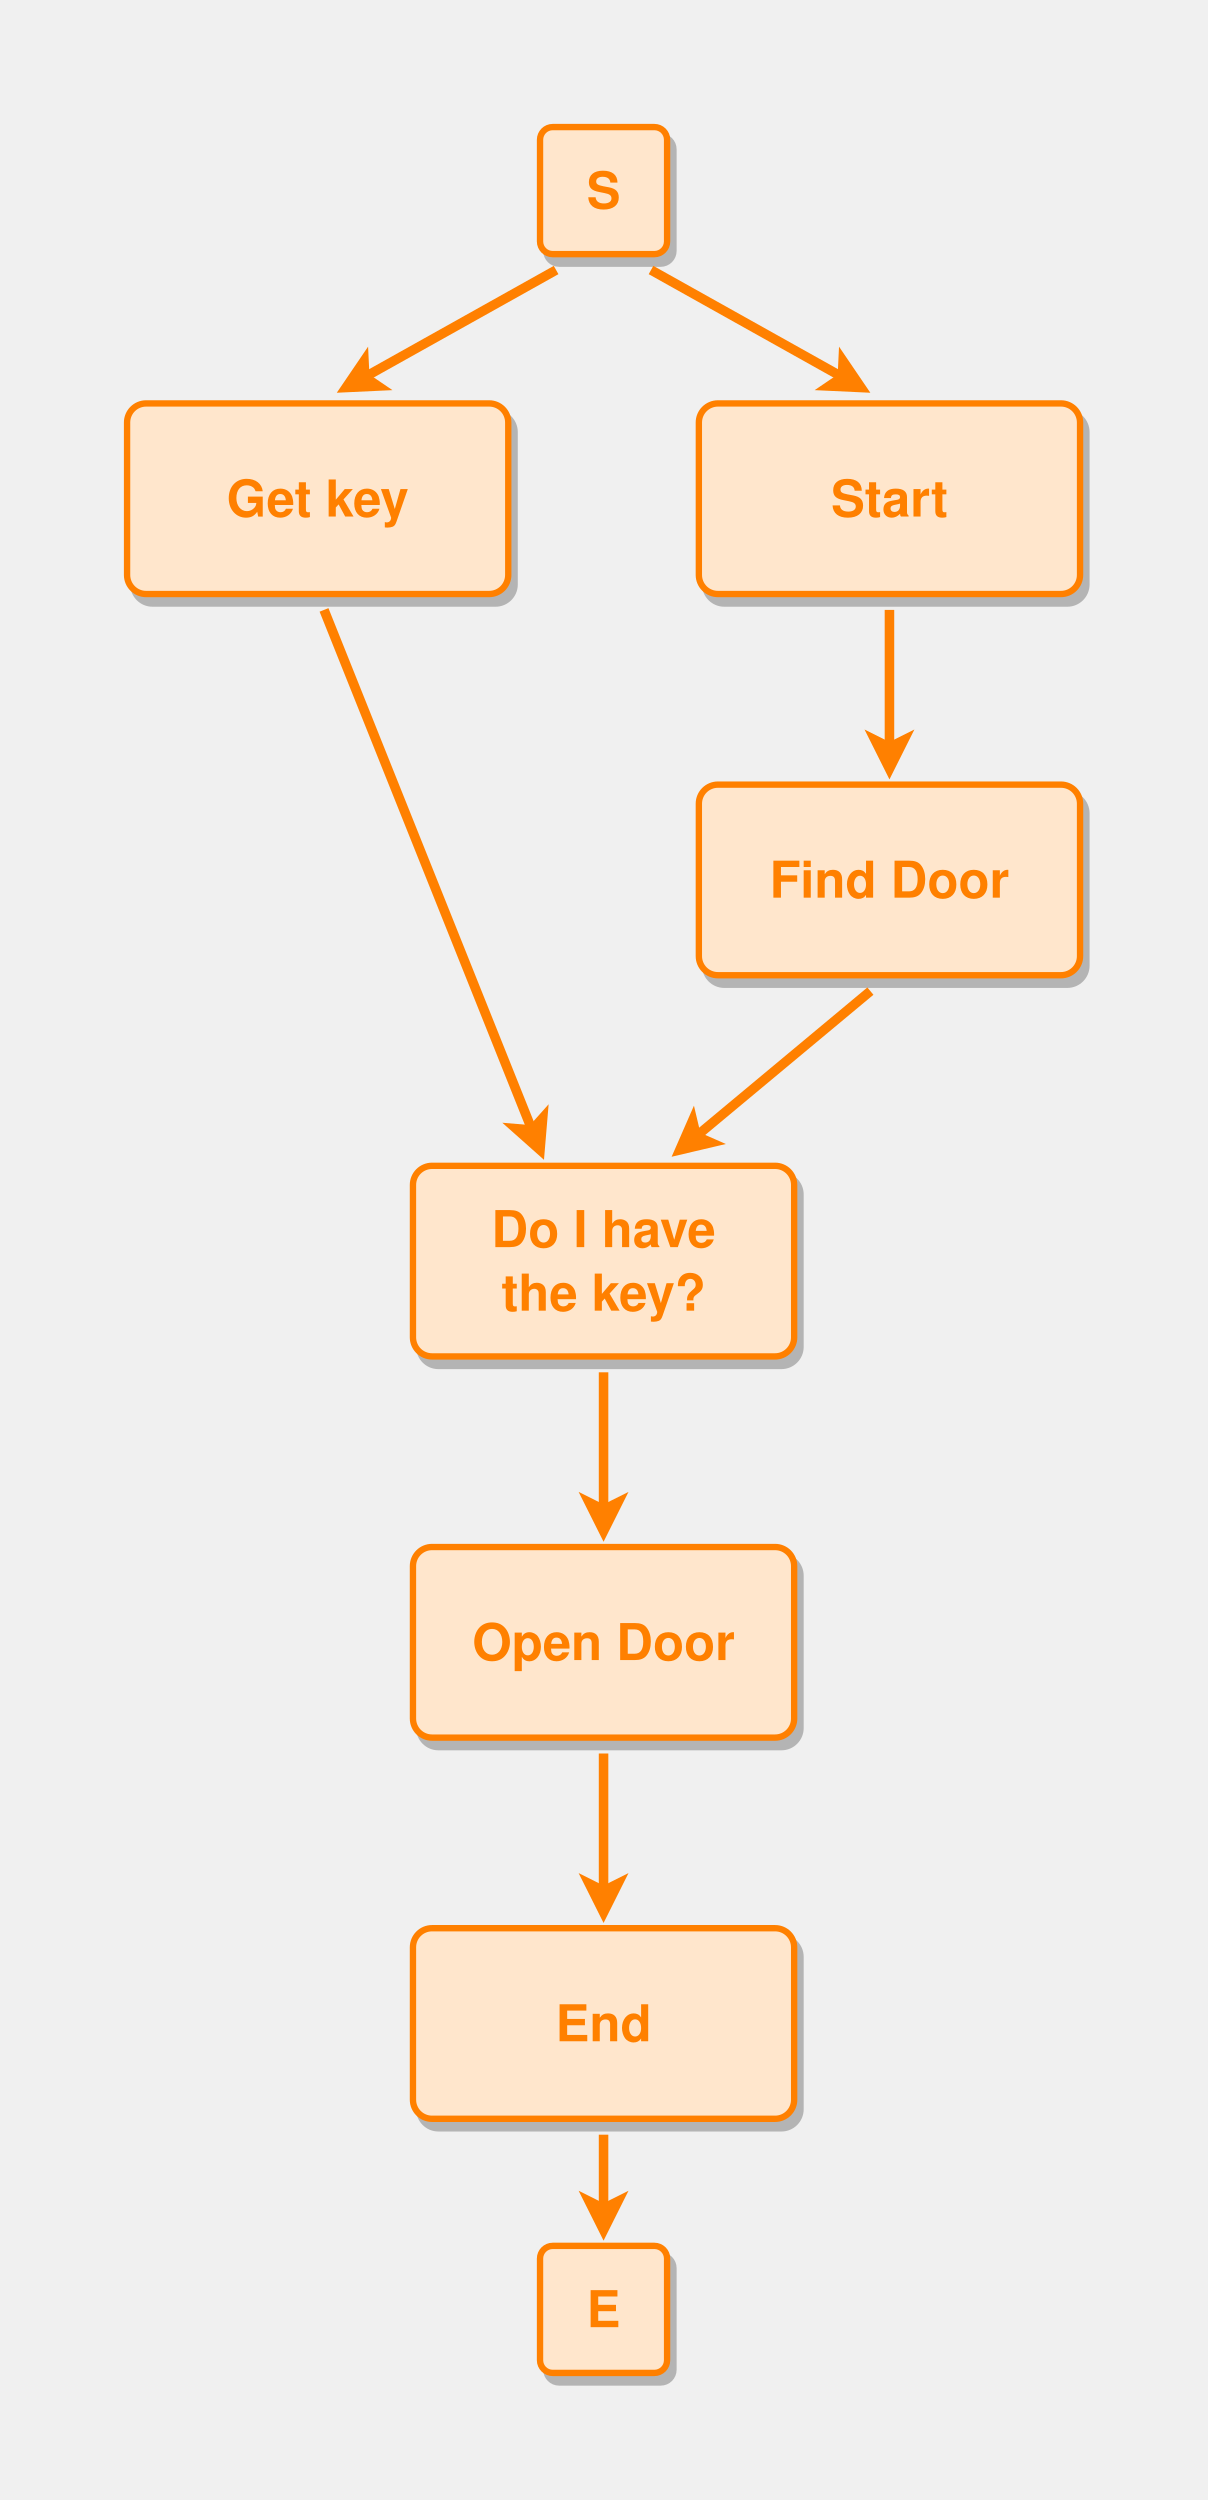
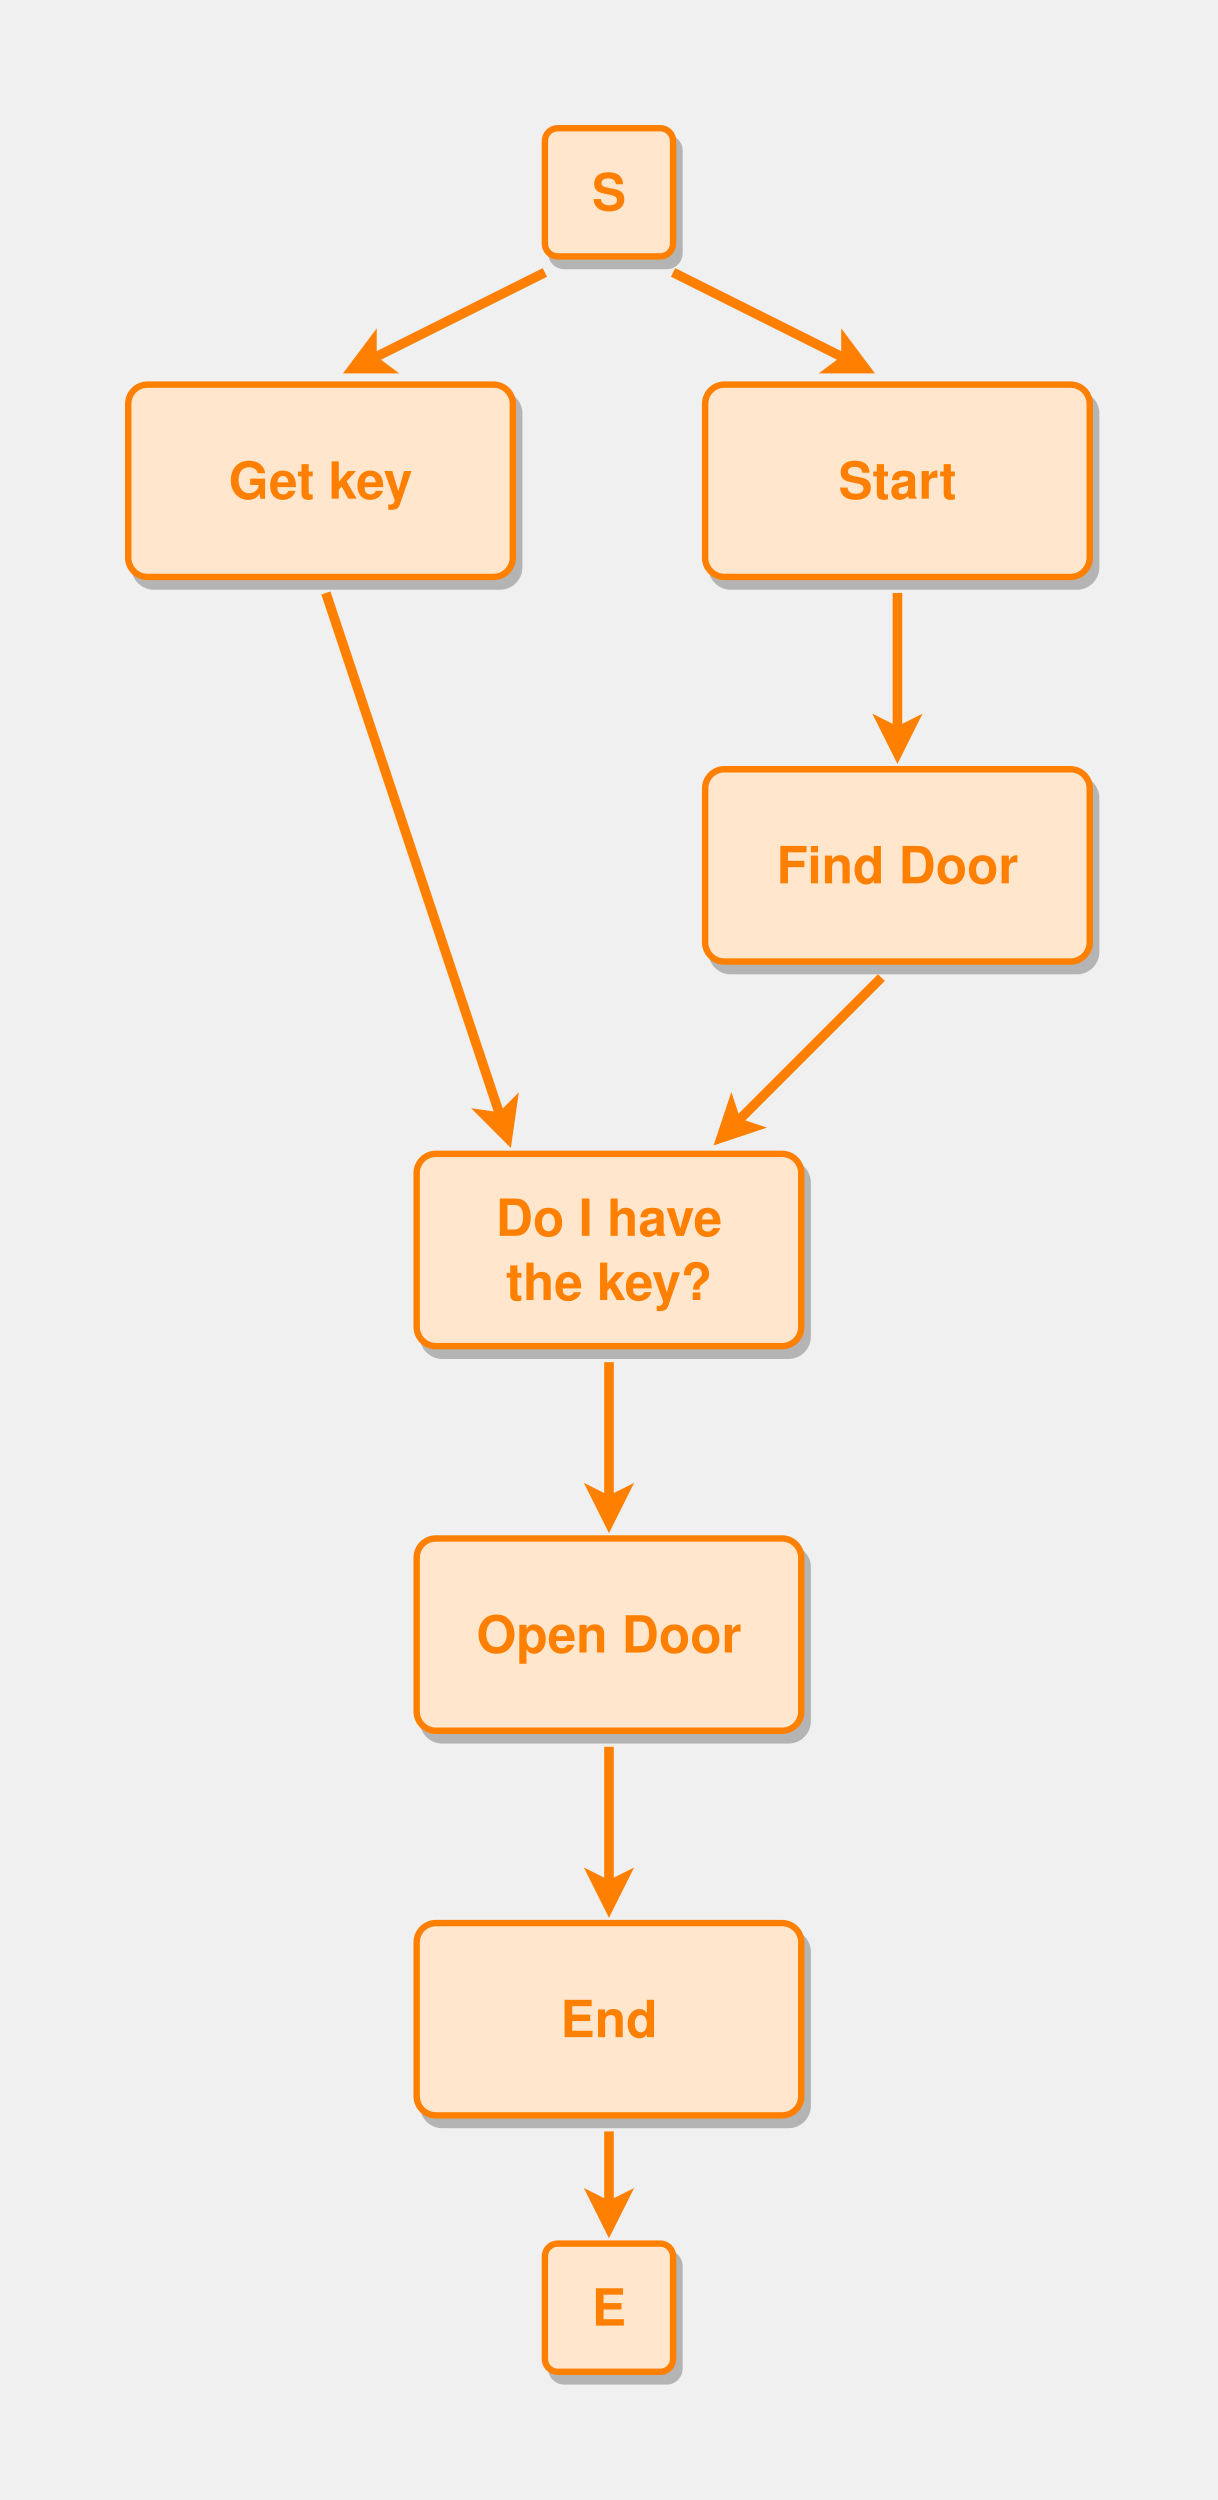
- <svg xmlns="http://www.w3.org/2000/svg" width="380" height="787" viewBox="0 0 380 787">
+ <svg xmlns="http://www.w3.org/2000/svg" width="380" height="780" viewBox="0 0 380 780">
  <defs>
  </defs>
  <g id="container-shells">
  </g>
  <g id="node-shadows">
-     <rect x="130" y="367" width="120" height="60" rx="6" ry="6" fill="#000000" stroke="#000000" stroke-width="2" opacity="0.25" transform="translate(2,3)" />
-     <rect x="130" y="607" width="120" height="60" rx="6" ry="6" fill="#000000" stroke="#000000" stroke-width="2" opacity="0.25" transform="translate(2,3)" />
-     <rect x="220" y="247" width="120" height="60" rx="6" ry="6" fill="#000000" stroke="#000000" stroke-width="2" opacity="0.25" transform="translate(2,3)" />
-     <rect x="40" y="127" width="120" height="60" rx="6" ry="6" fill="#000000" stroke="#000000" stroke-width="2" opacity="0.25" transform="translate(2,3)" />
-     <rect x="130" y="487" width="120" height="60" rx="6" ry="6" fill="#000000" stroke="#000000" stroke-width="2" opacity="0.25" transform="translate(2,3)" />
-     <rect x="220" y="127" width="120" height="60" rx="6" ry="6" fill="#000000" stroke="#000000" stroke-width="2" opacity="0.25" transform="translate(2,3)" />
+     <rect x="130" y="360" width="120" height="60" rx="6" ry="6" fill="#000000" stroke="#000000" stroke-width="2" opacity="0.25" transform="translate(2,3)" />
+     <rect x="130" y="600" width="120" height="60" rx="6" ry="6" fill="#000000" stroke="#000000" stroke-width="2" opacity="0.25" transform="translate(2,3)" />
+     <rect x="220" y="240" width="120" height="60" rx="6" ry="6" fill="#000000" stroke="#000000" stroke-width="2" opacity="0.25" transform="translate(2,3)" />
+     <rect x="40" y="120" width="120" height="60" rx="6" ry="6" fill="#000000" stroke="#000000" stroke-width="2" opacity="0.25" transform="translate(2,3)" />
+     <rect x="130" y="480" width="120" height="60" rx="6" ry="6" fill="#000000" stroke="#000000" stroke-width="2" opacity="0.25" transform="translate(2,3)" />
+     <rect x="220" y="120" width="120" height="60" rx="6" ry="6" fill="#000000" stroke="#000000" stroke-width="2" opacity="0.25" transform="translate(2,3)" />
    <rect x="170" y="40" width="40" height="40" rx="4" ry="4" fill="#000000" stroke="#000000" stroke-width="2" opacity="0.25" transform="translate(2,3)" />
-     <rect x="170" y="707" width="40" height="40" rx="4" ry="4" fill="#000000" stroke="#000000" stroke-width="2" opacity="0.25" transform="translate(2,3)" />
+     <rect x="170" y="700" width="40" height="40" rx="4" ry="4" fill="#000000" stroke="#000000" stroke-width="2" opacity="0.25" transform="translate(2,3)" />
  </g>
  <g id="edges">
-     <g class="edge" data-edge-idx="0" data-edge-base="leadsto" data-edge-from="1" data-edge-to="5">
-       <line x1="190.00" y1="432.00" x2="190.00" y2="475.25" stroke="#ff8000" stroke-width="3" />
-       <path d="M 190.00 482.00 L 185.50 473.00 L 190.00 475.25 L 194.50 473.00 Z" fill="#ff8000" stroke="#ff8000" stroke-width="3" stroke-miterlimit="10" />
-       <text x="190" y="453" text-anchor="middle" dominant-baseline="middle" font-family="Helvetica,Inter,Segoe UI,Arial" font-size="11" paint-order="stroke" stroke="#ffffff" stroke-width="3" stroke-linejoin="round" fill="#ff8000">
-       </text>
+     <g class="edge" data-edge-idx="0" data-edge-base="leadsto" data-edge-from="6" data-edge-to="3">
+       <line x1="280.00" y1="185.00" x2="280.00" y2="228.25" stroke="#ff8000" stroke-width="3" />
+       <path d="M 280.00 235.00 L 275.50 226.00 L 280.00 228.25 L 284.50 226.00 Z" fill="#ff8000" stroke="#ff8000" stroke-width="3" stroke-miterlimit="10" />
    </g>
-     <g class="edge" data-edge-idx="1" data-edge-base="leadsto" data-edge-from="2" data-edge-to="8">
-       <line x1="190.00" y1="672.00" x2="190.00" y2="695.25" stroke="#ff8000" stroke-width="3" />
-       <path d="M 190.00 702.00 L 185.50 693.00 L 190.00 695.25 L 194.50 693.00 Z" fill="#ff8000" stroke="#ff8000" stroke-width="3" stroke-miterlimit="10" />
+     <g class="edge" data-edge-idx="1" data-edge-base="leadsto" data-edge-from="3" data-edge-to="1">
+       <line x1="275.00" y1="305.00" x2="229.77" y2="350.23" stroke="#ff8000" stroke-width="3" />
+       <path d="M 225.00 355.00 L 228.18 345.45 L 229.77 350.23 L 234.55 351.82 Z" fill="#ff8000" stroke="#ff8000" stroke-width="3" stroke-miterlimit="10" />
    </g>
-     <g class="edge" data-edge-idx="2" data-edge-base="leadsto" data-edge-from="3" data-edge-to="1">
-       <line x1="274.00" y1="312.00" x2="219.19" y2="357.68" stroke="#ff8000" stroke-width="3" />
-       <path d="M 214.00 362.00 L 218.03 352.78 L 219.19 357.68 L 223.79 359.70 Z" fill="#ff8000" stroke="#ff8000" stroke-width="3" stroke-miterlimit="10" />
-       <text x="246" y="334" text-anchor="middle" dominant-baseline="middle" font-family="Helvetica,Inter,Segoe UI,Arial" font-size="11" paint-order="stroke" stroke="#ffffff" stroke-width="3" stroke-linejoin="round" fill="#ff8000">
-       </text>
+     <g class="edge" data-edge-idx="2" data-edge-base="leadsto" data-edge-from="5" data-edge-to="2">
+       <line x1="190.00" y1="545.00" x2="190.00" y2="588.25" stroke="#ff8000" stroke-width="3" />
+       <path d="M 190.00 595.00 L 185.50 586.00 L 190.00 588.25 L 194.50 586.00 Z" fill="#ff8000" stroke="#ff8000" stroke-width="3" stroke-miterlimit="10" />
    </g>
    <g class="edge" data-edge-idx="3" data-edge-base="leadsto" data-edge-from="4" data-edge-to="1">
-       <line x1="102.00" y1="192.00" x2="167.49" y2="355.73" stroke="#ff8000" stroke-width="3" />
-       <path d="M 170.00 362.00 L 162.48 355.31 L 167.49 355.73 L 170.84 351.97 Z" fill="#ff8000" stroke="#ff8000" stroke-width="3" stroke-miterlimit="10" />
-       <text x="134" y="273" text-anchor="middle" dominant-baseline="middle" font-family="Helvetica,Inter,Segoe UI,Arial" font-size="11" paint-order="stroke" stroke="#ffffff" stroke-width="3" stroke-linejoin="round" fill="#ff8000">
-       </text>
+       <line x1="101.67" y1="185.00" x2="156.20" y2="348.60" stroke="#ff8000" stroke-width="3" />
+       <path d="M 158.33 355.00 L 151.22 347.88 L 156.20 348.60 L 159.76 345.04 Z" fill="#ff8000" stroke="#ff8000" stroke-width="3" stroke-miterlimit="10" />
    </g>
-     <g class="edge" data-edge-idx="4" data-edge-base="leadsto" data-edge-from="5" data-edge-to="2">
-       <line x1="190.00" y1="552.00" x2="190.00" y2="595.25" stroke="#ff8000" stroke-width="3" />
-       <path d="M 190.00 602.00 L 185.50 593.00 L 190.00 595.25 L 194.50 593.00 Z" fill="#ff8000" stroke="#ff8000" stroke-width="3" stroke-miterlimit="10" />
-       <text x="190" y="573" text-anchor="middle" dominant-baseline="middle" font-family="Helvetica,Inter,Segoe UI,Arial" font-size="11" paint-order="stroke" stroke="#ffffff" stroke-width="3" stroke-linejoin="round" fill="#ff8000">
-       </text>
+     <g class="edge" data-edge-idx="4" data-edge-base="leadsto" data-edge-from="1" data-edge-to="5">
+       <line x1="190.00" y1="425.00" x2="190.00" y2="468.25" stroke="#ff8000" stroke-width="3" />
+       <path d="M 190.00 475.00 L 185.50 466.00 L 190.00 468.25 L 194.50 466.00 Z" fill="#ff8000" stroke="#ff8000" stroke-width="3" stroke-miterlimit="10" />
    </g>
-     <g class="edge" data-edge-idx="5" data-edge-base="leadsto" data-edge-from="6" data-edge-to="3">
-       <line x1="280.00" y1="192.00" x2="280.00" y2="235.25" stroke="#ff8000" stroke-width="3" />
-       <path d="M 280.00 242.00 L 275.50 233.00 L 280.00 235.25 L 284.50 233.00 Z" fill="#ff8000" stroke="#ff8000" stroke-width="3" stroke-miterlimit="10" />
-       <text x="280" y="213" text-anchor="middle" dominant-baseline="middle" font-family="Helvetica,Inter,Segoe UI,Arial" font-size="11" paint-order="stroke" stroke="#ffffff" stroke-width="3" stroke-linejoin="round" fill="#ff8000">
-       </text>
+     <g class="edge" data-edge-idx="5" data-edge-base="leadsto" data-edge-from="7" data-edge-to="4">
+       <line x1="170.00" y1="85.00" x2="116.04" y2="111.98" stroke="#ff8000" stroke-width="3" />
+       <path d="M 110.00 115.00 L 116.04 106.95 L 116.04 111.98 L 120.06 115.00 Z" fill="#ff8000" stroke="#ff8000" stroke-width="3" stroke-miterlimit="10" />
    </g>
-     <g class="edge" data-edge-idx="6" data-edge-base="leadsto" data-edge-from="7" data-edge-to="4">
-       <line x1="175.06" y1="85.00" x2="114.83" y2="118.70" stroke="#ff8000" stroke-width="3" />
-       <path d="M 108.94 122.00 L 114.59 113.68 L 114.83 118.70 L 118.99 121.53 Z" fill="#ff8000" stroke="#ff8000" stroke-width="3" stroke-miterlimit="10" />
+     <g class="edge" data-edge-idx="6" data-edge-base="leadsto" data-edge-from="7" data-edge-to="6">
+       <line x1="210.00" y1="85.00" x2="263.96" y2="111.98" stroke="#ff8000" stroke-width="3" />
+       <path d="M 270.00 115.00 L 259.94 115.00 L 263.96 111.98 L 263.96 106.95 Z" fill="#ff8000" stroke="#ff8000" stroke-width="3" stroke-miterlimit="10" />
    </g>
-     <g class="edge" data-edge-idx="7" data-edge-base="leadsto" data-edge-from="7" data-edge-to="6">
-       <line x1="204.94" y1="85.00" x2="265.17" y2="118.70" stroke="#ff8000" stroke-width="3" />
-       <path d="M 271.06 122.00 L 261.01 121.53 L 265.17 118.70 L 265.41 113.68 Z" fill="#ff8000" stroke="#ff8000" stroke-width="3" stroke-miterlimit="10" />
+     <g class="edge" data-edge-idx="7" data-edge-base="leadsto" data-edge-from="2" data-edge-to="8">
+       <line x1="190.00" y1="665.00" x2="190.00" y2="688.25" stroke="#ff8000" stroke-width="3" />
+       <path d="M 190.00 695.00 L 185.50 686.00 L 190.00 688.25 L 194.50 686.00 Z" fill="#ff8000" stroke="#ff8000" stroke-width="3" stroke-miterlimit="10" />
    </g>
  </g>
  <g id="nodes">
-     <rect x="130" y="367" width="120" height="60" rx="6" ry="6" fill="#ffe6cc" stroke="#ff8000" stroke-width="2" />
-     <text x="190" y="387" text-anchor="middle" dominant-baseline="middle" font-family="Helvetica,Inter,Segoe UI,Arial" font-size="16" font-weight="bold" fill="#ff8000">Do I have</text>
-     <text x="190" y="407" text-anchor="middle" dominant-baseline="middle" font-family="Helvetica,Inter,Segoe UI,Arial" font-size="16" font-weight="bold" fill="#ff8000">the key?</text>
-     <rect x="130" y="607" width="120" height="60" rx="6" ry="6" fill="#ffe6cc" stroke="#ff8000" stroke-width="2" />
-     <text x="190" y="637" text-anchor="middle" dominant-baseline="middle" font-family="Helvetica,Inter,Segoe UI,Arial" font-size="16" font-weight="bold" fill="#ff8000">End</text>
-     <rect x="220" y="247" width="120" height="60" rx="6" ry="6" fill="#ffe6cc" stroke="#ff8000" stroke-width="2" />
-     <text x="280" y="277" text-anchor="middle" dominant-baseline="middle" font-family="Helvetica,Inter,Segoe UI,Arial" font-size="16" font-weight="bold" fill="#ff8000">Find Door</text>
-     <rect x="40" y="127" width="120" height="60" rx="6" ry="6" fill="#ffe6cc" stroke="#ff8000" stroke-width="2" />
-     <text x="100" y="157" text-anchor="middle" dominant-baseline="middle" font-family="Helvetica,Inter,Segoe UI,Arial" font-size="16" font-weight="bold" fill="#ff8000">Get key</text>
-     <rect x="130" y="487" width="120" height="60" rx="6" ry="6" fill="#ffe6cc" stroke="#ff8000" stroke-width="2" />
-     <text x="190" y="517" text-anchor="middle" dominant-baseline="middle" font-family="Helvetica,Inter,Segoe UI,Arial" font-size="16" font-weight="bold" fill="#ff8000">Open Door</text>
-     <rect x="220" y="127" width="120" height="60" rx="6" ry="6" fill="#ffe6cc" stroke="#ff8000" stroke-width="2" />
-     <text x="280" y="157" text-anchor="middle" dominant-baseline="middle" font-family="Helvetica,Inter,Segoe UI,Arial" font-size="16" font-weight="bold" fill="#ff8000">Start</text>
+     <rect x="130" y="360" width="120" height="60" rx="6" ry="6" fill="#ffe6cc" stroke="#ff8000" stroke-width="2" />
+     <text x="190" y="380" text-anchor="middle" dominant-baseline="middle" font-family="Helvetica,Inter,Segoe UI,Arial" font-size="16" font-weight="bold" fill="#ff8000">Do I have</text>
+     <text x="190" y="400" text-anchor="middle" dominant-baseline="middle" font-family="Helvetica,Inter,Segoe UI,Arial" font-size="16" font-weight="bold" fill="#ff8000">the key?</text>
+     <rect x="130" y="600" width="120" height="60" rx="6" ry="6" fill="#ffe6cc" stroke="#ff8000" stroke-width="2" />
+     <text x="190" y="630" text-anchor="middle" dominant-baseline="middle" font-family="Helvetica,Inter,Segoe UI,Arial" font-size="16" font-weight="bold" fill="#ff8000">End</text>
+     <rect x="220" y="240" width="120" height="60" rx="6" ry="6" fill="#ffe6cc" stroke="#ff8000" stroke-width="2" />
+     <text x="280" y="270" text-anchor="middle" dominant-baseline="middle" font-family="Helvetica,Inter,Segoe UI,Arial" font-size="16" font-weight="bold" fill="#ff8000">Find Door</text>
+     <rect x="40" y="120" width="120" height="60" rx="6" ry="6" fill="#ffe6cc" stroke="#ff8000" stroke-width="2" />
+     <text x="100" y="150" text-anchor="middle" dominant-baseline="middle" font-family="Helvetica,Inter,Segoe UI,Arial" font-size="16" font-weight="bold" fill="#ff8000">Get key</text>
+     <rect x="130" y="480" width="120" height="60" rx="6" ry="6" fill="#ffe6cc" stroke="#ff8000" stroke-width="2" />
+     <text x="190" y="510" text-anchor="middle" dominant-baseline="middle" font-family="Helvetica,Inter,Segoe UI,Arial" font-size="16" font-weight="bold" fill="#ff8000">Open Door</text>
+     <rect x="220" y="120" width="120" height="60" rx="6" ry="6" fill="#ffe6cc" stroke="#ff8000" stroke-width="2" />
+     <text x="280" y="150" text-anchor="middle" dominant-baseline="middle" font-family="Helvetica,Inter,Segoe UI,Arial" font-size="16" font-weight="bold" fill="#ff8000">Start</text>
    <rect x="170" y="40" width="40" height="40" rx="4" ry="4" fill="#ffe6cc" stroke="#ff8000" stroke-width="2" />
    <text x="190" y="60" text-anchor="middle" dominant-baseline="middle" font-family="Helvetica,Inter,Segoe UI,Arial" font-size="16" font-weight="bold" fill="#ff8000">S</text>
-     <rect x="170" y="707" width="40" height="40" rx="4" ry="4" fill="#ffe6cc" stroke="#ff8000" stroke-width="2" />
-     <text x="190" y="727" text-anchor="middle" dominant-baseline="middle" font-family="Helvetica,Inter,Segoe UI,Arial" font-size="16" font-weight="bold" fill="#ff8000">E</text>
+     <rect x="170" y="700" width="40" height="40" rx="4" ry="4" fill="#ffe6cc" stroke="#ff8000" stroke-width="2" />
+     <text x="190" y="720" text-anchor="middle" dominant-baseline="middle" font-family="Helvetica,Inter,Segoe UI,Arial" font-size="16" font-weight="bold" fill="#ff8000">E</text>
  </g>
</svg>
